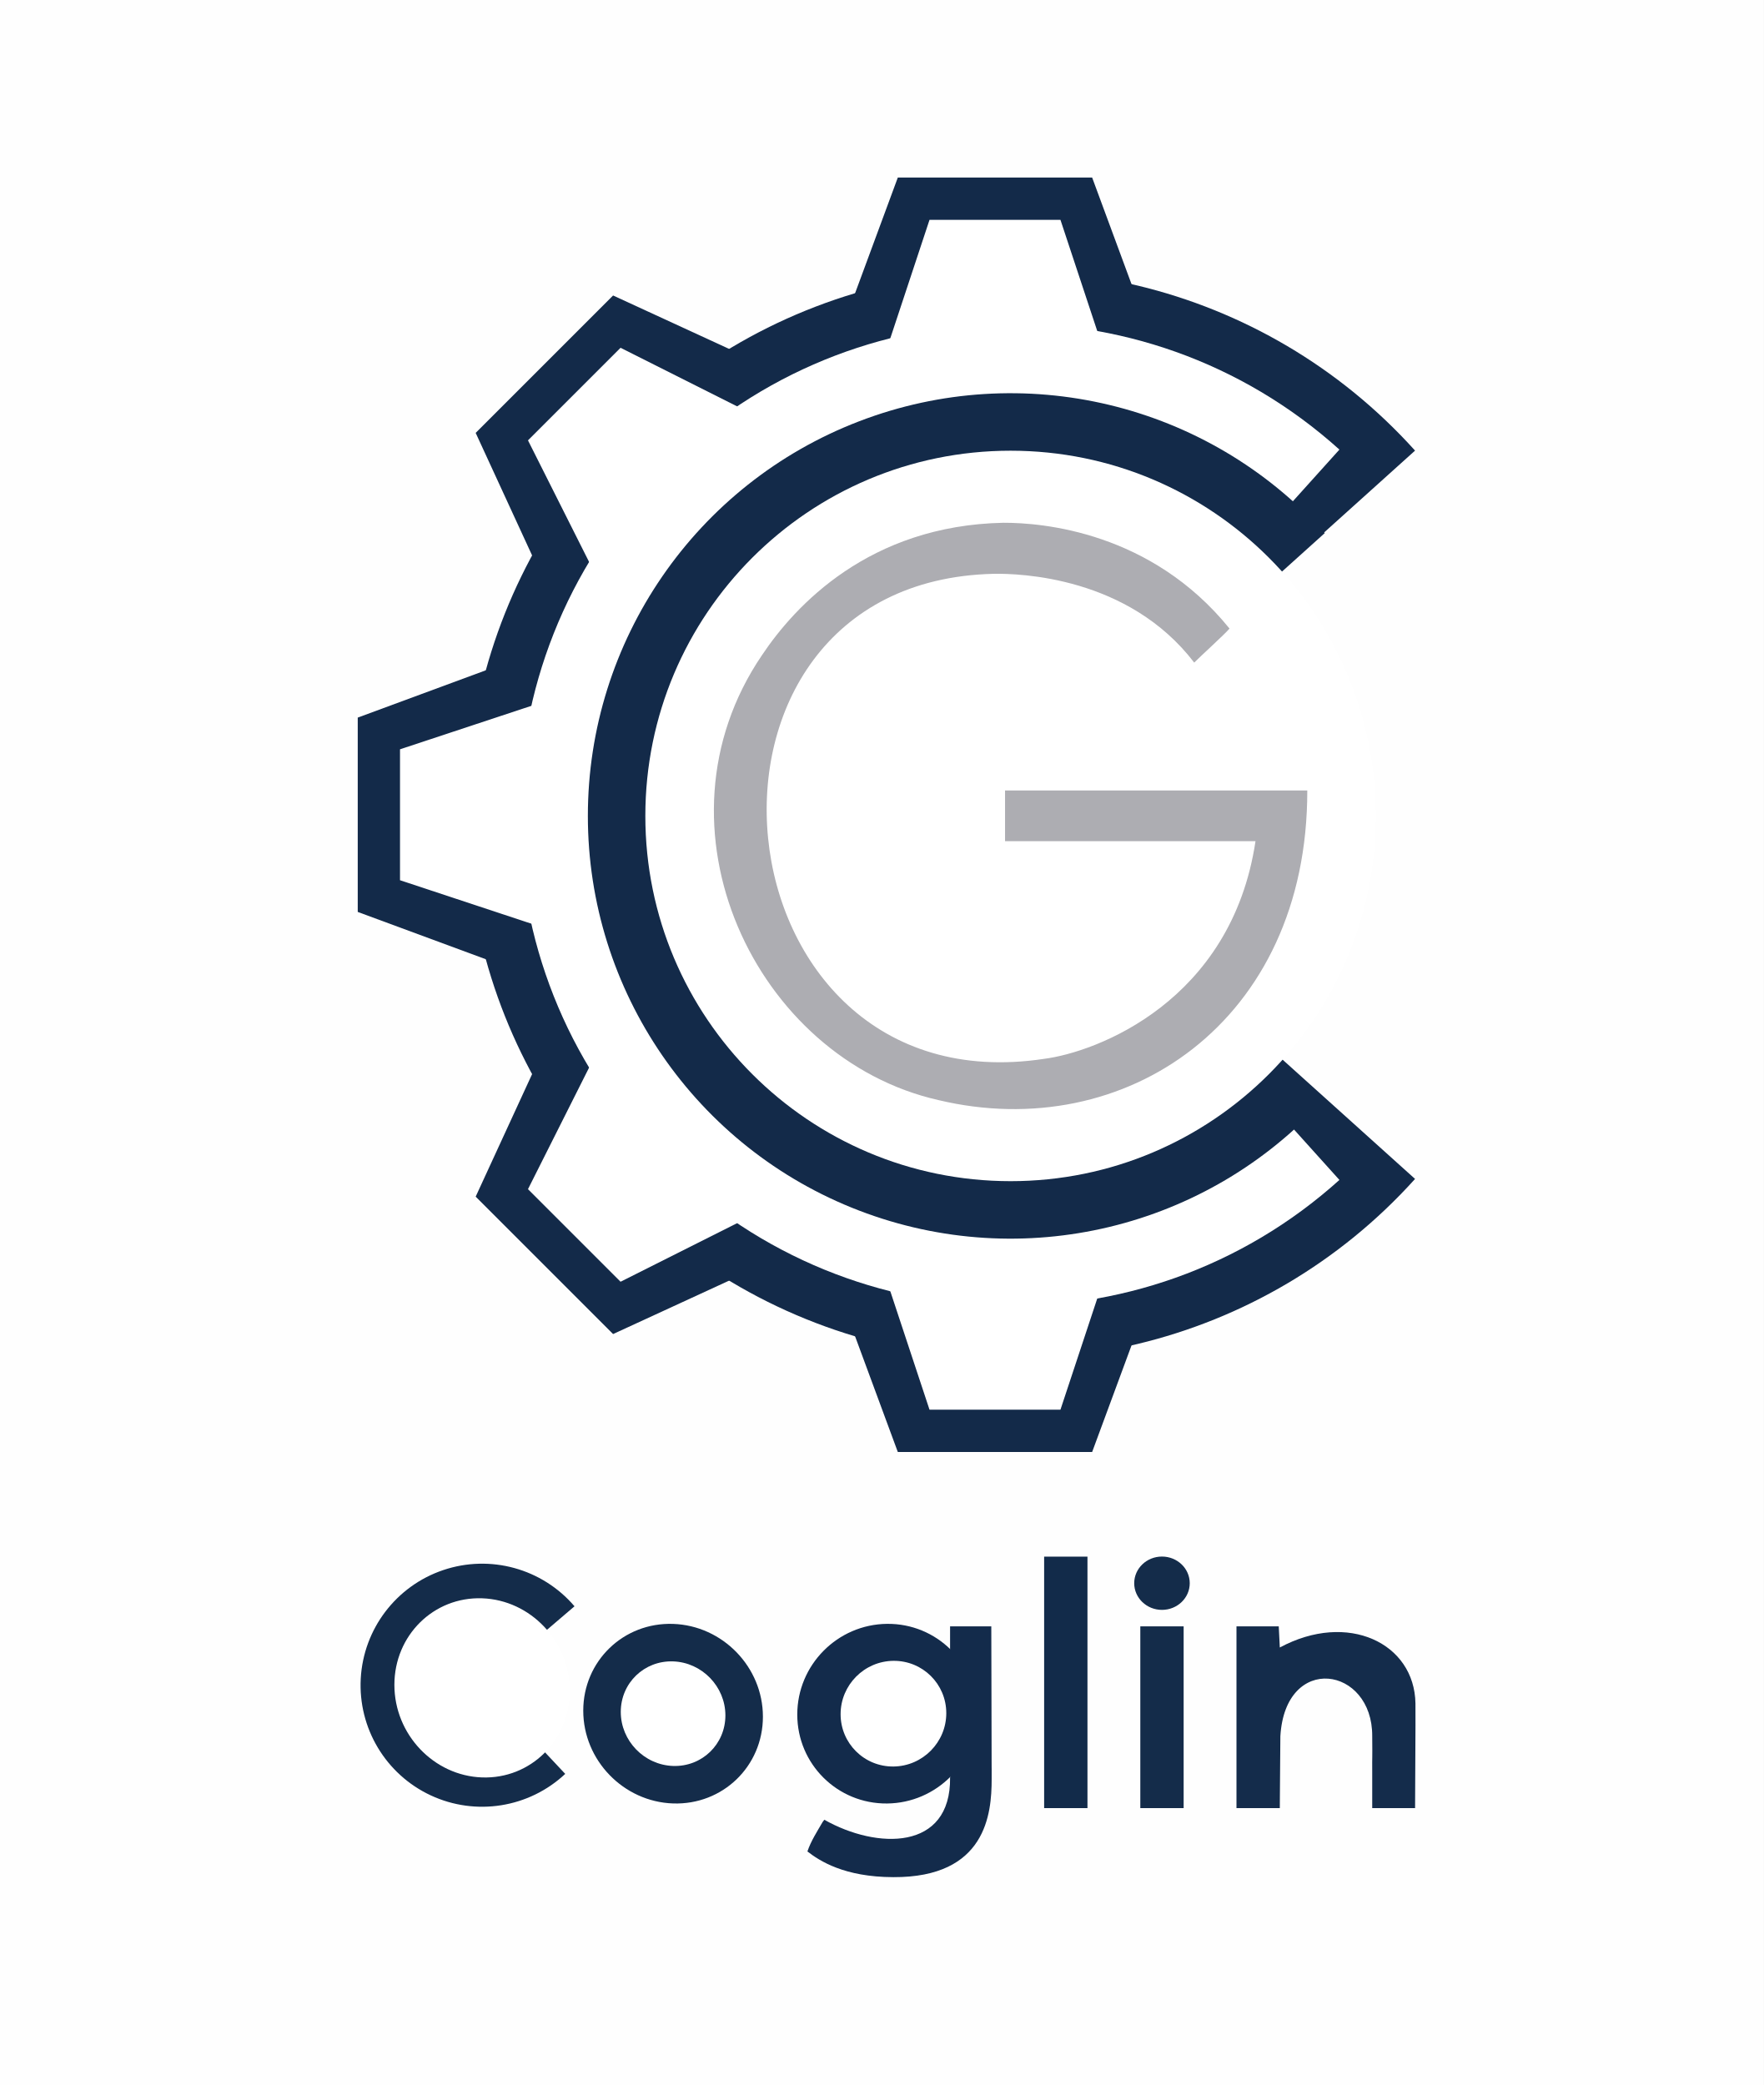
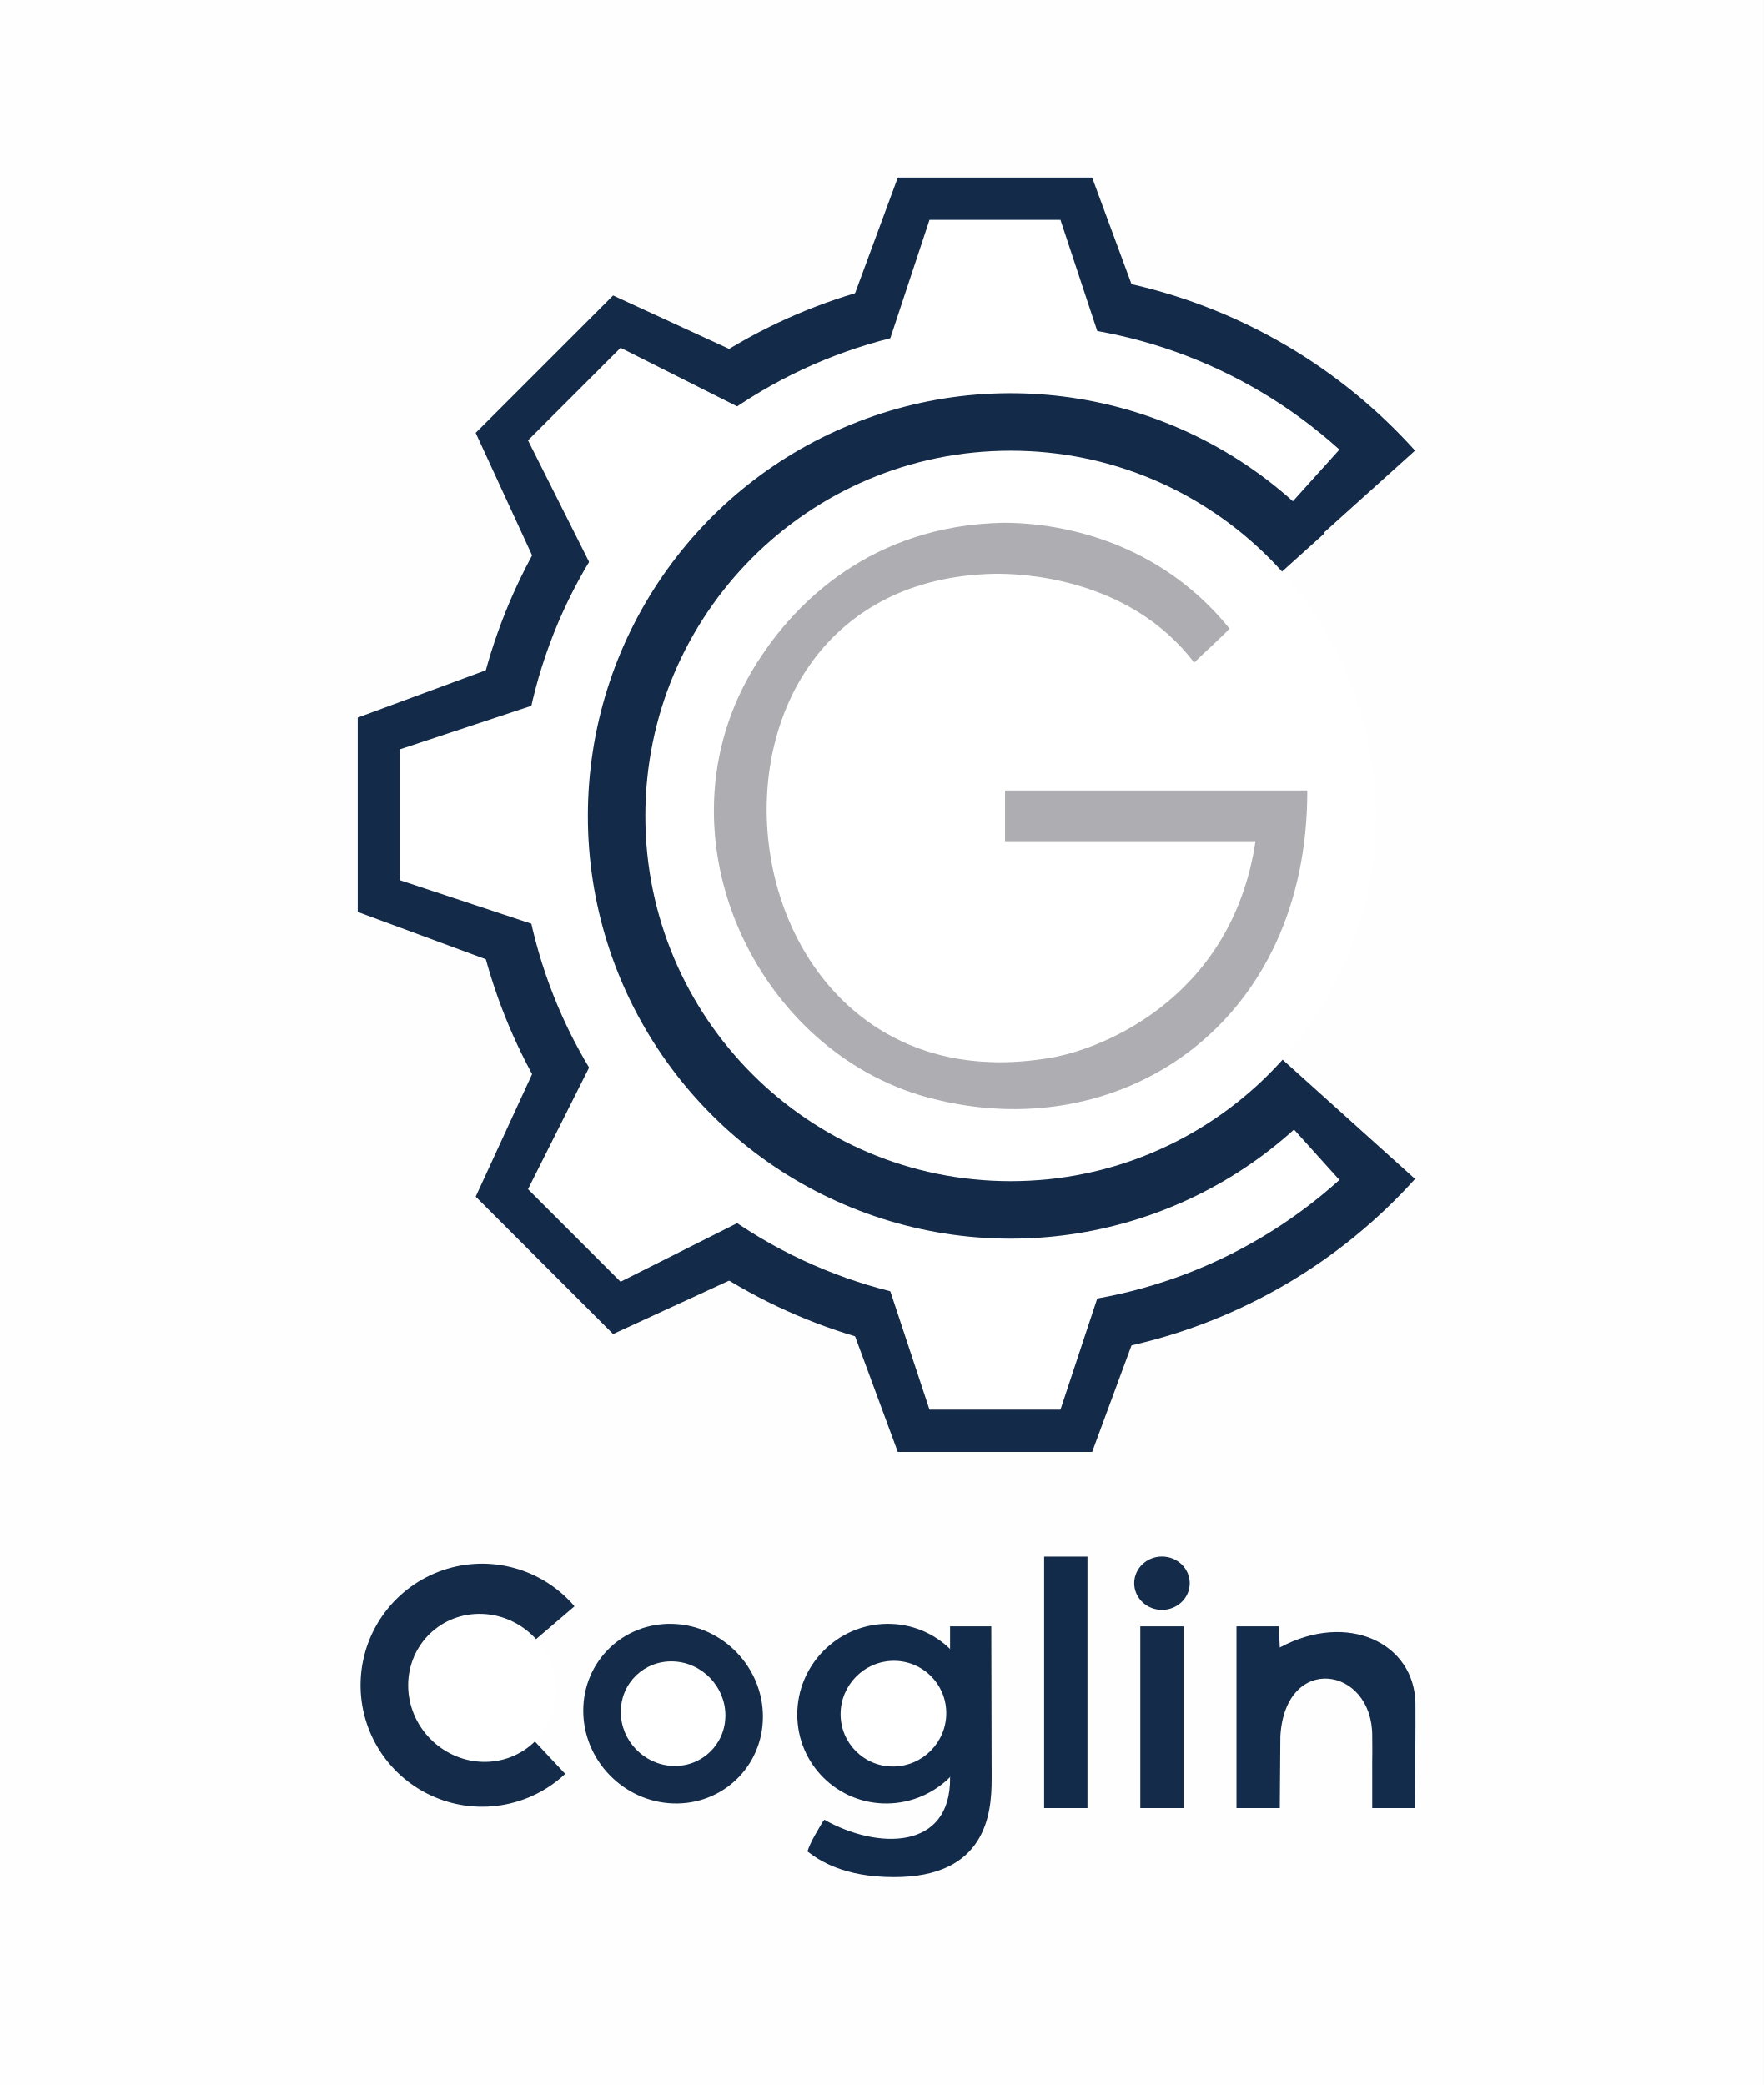
<svg xmlns="http://www.w3.org/2000/svg" version="1.1" width="1669" height="1973" id="svg251">
  <defs id="defs251" />
  <path d="M0 0 C550.77 0 1101.54 0 1669 0 C1669 651.09 1669 1302.18 1669 1973 C1118.23 1973 567.46 1973 0 1973 C0 1321.91 0 670.82 0 0 Z " fill="#FEFEFE" id="path1" transform="translate(0,0)" />
  <path d="m 0,0 c 61.308,0.06 122.616,0.072 183.924,0.129 2.467,9.8 24.11,106.418 26,121 46.62,8.326 132.238,31.597 247.748,141.345 3.141,3.098 5.145,5.168 5.252,9.655 -38.794,40.389 -79.194,79.545 -119,119 -163.516,-178.092 -429.903,-132.84 -538,31.188 -46.19,69.683 -58.15,129.555 -58.375,191 -1.378,184.839 157.337,352.991 365.529,339.565 106.681,-8.236 171.38,-52.549 229.846,-111.752 40.905,40.586 78.85,76.149 121.25,120.812 -89.473,94.078 -193.545,133.743 -255.25,149.188 l -0.415,1.976 c -7.573,36.031 -15.534,76.939 -24.585,114.025 h -191 c -8.104,-38.708 -16.022,-77.481 -25,-116 -74.304,-15.715 -147.766,-62.568 -158.111,-68.369 -0.707,-0.397 -1.238,-0.818 -2.56,-0.122 -14.483,8.42 -85.499,54.767 -97.329,63.492 -100.707,-100.707 -129.972,-130.149 -133,-133 27.329,-42.133 40.53,-62.752 64.069,-96.031 1.662,-3.762 0.889,-7.017 -0.069,-10.969 -4.189,-5.825 -48.343,-92.948 -54,-136 -54.871,-10.136 -115.615,-25.259 -122,-27 v -187 c 36.411,-7.946 82.537,-16.39 122,-24 2.392,-15.097 15.363,-77.356 54.992,-136.707 1.301,-2.959 1.039,-4.255 0.008,-7.293 -7.628,-17.106 -61.26,-93.309 -65.912,-99.621 37.422,-37.511 113.309,-108.877 136.564,-132.43 33.353,20.761 62.377,39.208 94.479,61.86 2.202,1.098 2.202,1.098 4.728,0.096 46.383,-39.07 96.076,-60.174 153.605,-70.396 l 0.345,-1.969 C -28.877,87.174 -3.387,7.433 0,0 Z" fill="#132a49" id="path2" transform="translate(865.0758,157.8709)" style="display:none" />
  <path d="m 0,0 h 112 c 9.901,35.958 16.619,72.94 24.454,109.464 0.181,0.846 0.717,2.575 2.844,3.067 C 229.031,124.29 292.419,165.298 363,223 344.347,242.692 329.698,257.55 311,277 169.839,157.435 -55.273,120.715 -238.914,312.027 -335.276,414.705 -411.428,673.52 -192.532,863.867 -153.994,897.29 50.911,1054.024 309,860 c 9,9.7 45.571,46.824 52.903,53.161 -1.452,2.958 -76.994,81.591 -225.169,111.667 -0.864,0.094 -0.838,0.672 -0.89,0.922 C 128.428,1061.542 120.887,1097.309 113,1133 L 1.121,1132.912 C -0.489,1126.872 -21.521,1033.723 -24,1025.375 c -0.765,-1.588 -1.196,-1.481 -2.207,-1.619 -18.704,-2.554 -129.2,-24.835 -192.732,-83.413 -2.123,-2.155 -4.685,-2.28 -7.171,-0.69 -30.932,18.544 -58.879,38.344 -88.89,58.347 -28.278,-24.668 -53.418,-52.555 -80,-79 19.172,-31.189 37.766,-63.085 60.5,-91.817 1.03,-1.302 1.486,-1.941 0.042,-4.591 -32.992,-56.751 -63.042,-111.283 -71.479,-177.466 0.094,-1.765 -1.834,-2.426 -2.838,-2.607 C -434.897,637.815 -512.963,619.759 -520,618 V 508 c 39.227,-9.124 74.736,-15.718 113.445,-22.895 0.407,-0.052 0.582,-0.32 0.6,-0.453 1.155,-8.751 15.98,-91.843 73.61,-177.778 1.4,-2.319 1.838,-3.819 1.095,-6.125 -14.361,-24.686 -53.663,-79.635 -62.665,-93.533 28.988,-29.438 57.835,-54.713 80.352,-76.269 28.105,19 61.214,36.582 88.955,56.116 2.231,1.378 2.231,1.378 4.446,1.022 56.234,-49.767 107.587,-81.912 175.948,-81.981 1.187,-10e-4 4.062,-1.3 4.813,-3.334 C -22.842,55.235 -10.028,37.765 0,0 Z" fill="#fcfdfd" id="path3" transform="translate(898,205)" style="display:none" />
  <g id="layer2" style="display:inline">
    <circle style="display:none;fill:#f201e2;fill-opacity:1" id="path15" cx="941.485" cy="771" r="515" />
    <path style="display:inline;fill:#132a49;fill-opacity:1;stroke-width:1.873" id="path10-9" d="M 1338.974,1115.602 A 515,515 0 0 1 771.695,1251.794 515,515 0 0 1 441.255,771 515,515 0 0 1 771.695,290.206 515,515 0 0 1 1338.974,426.398 L 956.255,771 Z" />
    <g id="layer6">
      <g id="g18" transform="translate(-14.76915,-3.7e-4)">
        <path id="path17" style="display:inline;fill:#132a49;fill-opacity:1;stroke-width:1.311" d="m 864.31,168.02 h 183.889 l 65,175.961 H 799.31 Z" />
        <path id="path18" style="display:inline;fill:#ffffff;fill-opacity:1;stroke-width:1.311" d="m 894.31,208.02 h 123.89 l 45,135.961 -213.89,-4.8e-4 z" />
      </g>
      <g id="g20" transform="rotate(-44.99999,948.8696,788.8281)">
        <path id="path19" style="display:inline;fill:#132a49;fill-opacity:1;stroke-width:1.311" d="m 864.31,168.02 h 183.889 l 65,175.961 H 799.31 Z" />
        <path id="path20" style="display:inline;fill:#ffffff;fill-opacity:1;stroke-width:1.311" d="m 894.31,208.02 h 123.89 l 45,135.961 -213.89,-4.8e-4 z" />
      </g>
      <g id="g22" transform="rotate(-90,948.8698,778.3847)">
        <path id="path21" style="display:inline;fill:#132a49;fill-opacity:1;stroke-width:1.311" d="m 864.31,168.02 h 183.889 l 65,175.961 H 799.31 Z" />
        <path id="path22" style="display:inline;fill:#ffffff;fill-opacity:1;stroke-width:1.311" d="m 894.31,208.02 h 123.89 l 45,135.961 -213.89,-4.8e-4 z" />
      </g>
      <g id="g24" transform="rotate(-135,948.87,774.0589)">
        <path id="path23" style="display:inline;fill:#132a49;fill-opacity:1;stroke-width:1.311" d="m 864.31,168.02 h 183.889 l 65,175.961 H 799.31 Z" />
        <path id="path24" style="display:inline;fill:#ffffff;fill-opacity:1;stroke-width:1.311" d="m 894.31,208.02 h 123.89 l 45,135.961 -213.89,-4.8e-4 z" />
      </g>
      <g id="g26" transform="rotate(180,948.87,771.0002)">
        <path id="path25" style="display:inline;fill:#132a49;fill-opacity:1;stroke-width:1.311" d="m 864.31,168.02 h 183.889 l 65,175.961 H 799.31 Z" />
        <path id="path26" style="display:inline;fill:#ffffff;fill-opacity:1;stroke-width:1.311" d="m 894.31,208.02 h 123.89 l 45,135.961 -213.89,-4.8e-4 z" />
      </g>
    </g>
    <path style="display:inline;fill:#ffffff;fill-opacity:1;stroke-width:1.873" id="path10" d="m 1267.4,1116.562 a 465,465 0 0 1 -645.639,-22.546 465,465 0 0 1 1e-5,-646.032 465,465 0 0 1 645.639,-22.546 L 956.255,771 Z" />
    <path style="fill:#132a49;fill-opacity:1;stroke-width:0.931" id="path11" d="M 1253.513,1039.761 A 400,400 0 0 1 812.907,1145.541 400,400 0 0 1 556.255,772.109 400,400 0 0 1 812.907,398.677 400,400 0 0 1 1253.513,504.457 L 956.255,772.109 Z" />
    <circle style="fill:#ffffff;fill-opacity:1;stroke-width:0.931" id="circle14" cx="956.255" cy="772.109" r="345.615" />
  </g>
  <path d="m 0,0 c 37.111,-0.097 139.947,8.531 214.039,100.108 -4.009,4.907 -28.575,27.244 -33.414,32.205 -62.167,-81.352 -165.223,-84.487 -190,-84 -316.121,7.499 -268.329,506.665 47.75,459 49.582,-6.303 177.477,-54.185 200.25,-206 h -237 v -48 h 286 c 0.31,218.922 -172.512,335.092 -349,293 -173.308,-39.151 -277.406,-258.696 -167,-421 C -197.086,78.469 -126.977,2.595 0,0 Z" fill="#adadb2" id="path4" transform="translate(949.375,494.6875)" />
  <g id="layer1">
    <path d="m 21.286,57.784 c 0.094,4 0.106,19.083 -0.349,99.028 h -40.558 v -34.348 c -0.121,-17.774 0.249,-8.222 0,-33.69 0.463,-66.076 -82.259,-79.136 -86.915,0 -0.018,1.988 -0.172,22.322 -0.269,33.69 -0.097,11.449 -0.18,22.898 -0.258,34.348 h -41 V -15.188 h 40 l 1,20 C -42.719,-29.809 20.458,0.744 21.286,57.784 Z" fill="#142c4b" transform="translate(1318.062,1554.188)" id="path8" />
    <ellipse style="fill:#142c4a;fill-opacity:1;stroke-width:1.095" id="path251" cx="1099.5" cy="1498.171" rx="26.274" ry="25.227" />
    <path d="M0 0 C13.53 0 27.06 0 41 0 C41 56.76 41 113.52 41 172 C27.47 172 13.94 172 0 172 C0 115.24 0 58.48 0 0 Z " fill="#142C4A" id="path12" transform="translate(1079,1539)" />
    <path d="M0 0 C13.53 0 27.06 0 41 0 C41 78.54 41 157.08 41 238 C27.47 238 13.94 238 0 238 C0 159.46 0 80.92 0 0 Z " fill="#122B4A" transform="translate(988,1473)" id="path9" />
    <path d="m 9.844,23.723 v -36.172 h 39 c 0.164,62.368 0.259,88.598 0.282,118.279 0.037,43.095 0.1,-14.736 0.057,26.348 0.017,32.558 -5.158,93.118 -93.089,92.685 -46.397,-0.102 -69.824,-15.45 -81.25,-24.313 3.368,-9.946 9.176,-18.84 14.406,-27.892 l 1.594,-2.108 c 49.765,28.14 119.907,29.579 119,-40 13.281,-59.645 14.018,-59.078 0,-106.827 z" fill="#132b4b" transform="translate(889.1562,1551.449)" id="path5" />
    <ellipse style="fill:#132b4b;fill-opacity:1;stroke-width:1.064" id="path253" cx="839.446" cy="1629.729" rx="85.004" ry="84.996" transform="matrix(0.9999533,-0.00966093,0,1,0,0)" />
    <ellipse style="fill:#ffffff;fill-opacity:1;stroke-width:0.626" id="path253-5" cx="845.446" cy="1629.787" rx="50.002" ry="49.998" transform="matrix(0.9999533,-0.00966092,0,1,0,0)" />
    <ellipse style="fill:#142c4a;fill-opacity:1;stroke-width:0.946" id="path252" cx="637.255" cy="1600.224" rx="85.048" ry="84.952" transform="matrix(0.9994362,0.03357553,0,1,0,0)" />
    <ellipse style="fill:#ffffff;fill-opacity:1;stroke-width:0.551" id="path252-6" cx="637.255" cy="1600.224" rx="49.528" ry="49.472" transform="matrix(0.9994362,0.03357553,0,1,0,0)" />
    <path style="fill:#142c4a;fill-opacity:1;stroke-width:1.073" id="path6" transform="rotate(46.85424)" d="M 1590.481,757.706 A 115,115 0 0 1 1518.262,864.452 115,115 0 0 1 1392.311,837.127 115,115 0 0 1 1370.819,710.051 115,115 0 0 1 1480.78,642.828 l -5.3,114.878 z" />
-     <ellipse style="fill:#ffffff;fill-opacity:1;stroke-width:0.934" id="path252-6-5" cx="456.452" cy="1581.539" rx="83.049" ry="84.756" transform="matrix(0.9994114,0.03430457,0,1,0,0)" />
+     <circle style="fill:#ffffff;fill-opacity:1;stroke-width:0.934" id="path252-6-5" cx="456.452" cy="1581.539" transform="matrix(0.9994114,0.03430457,0,1,0,0)" r="70" />
  </g>
</svg>
